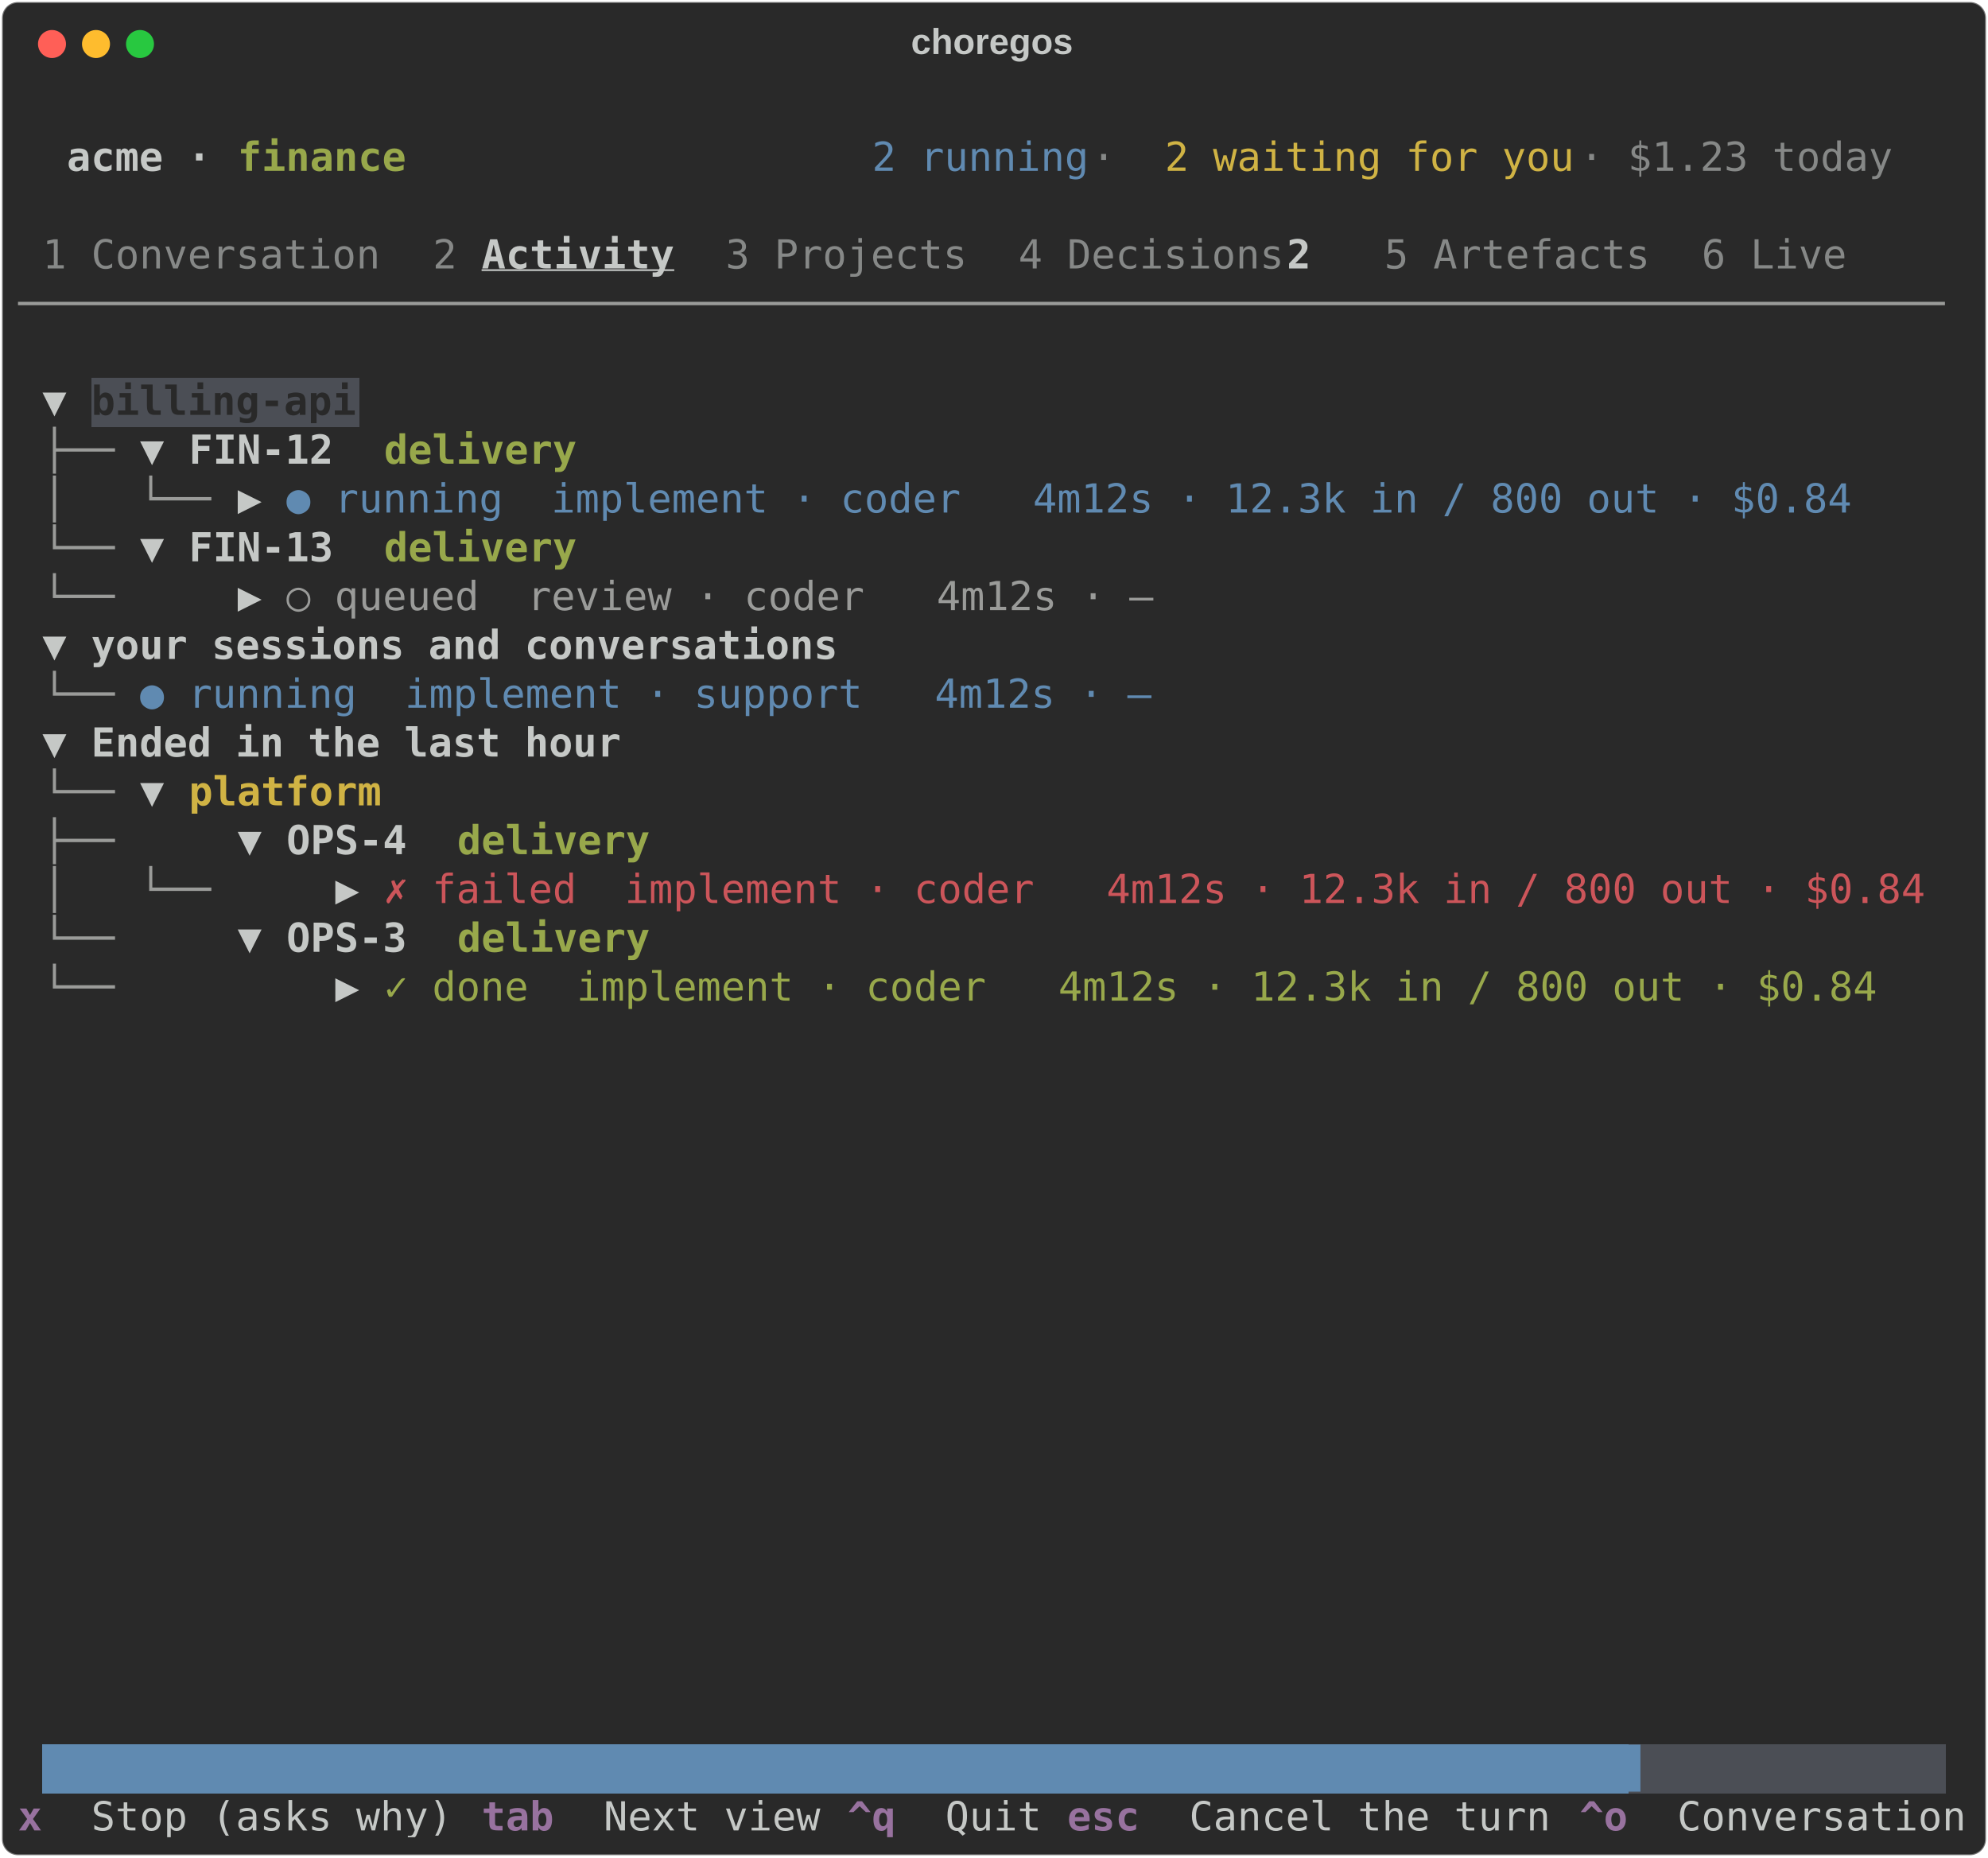
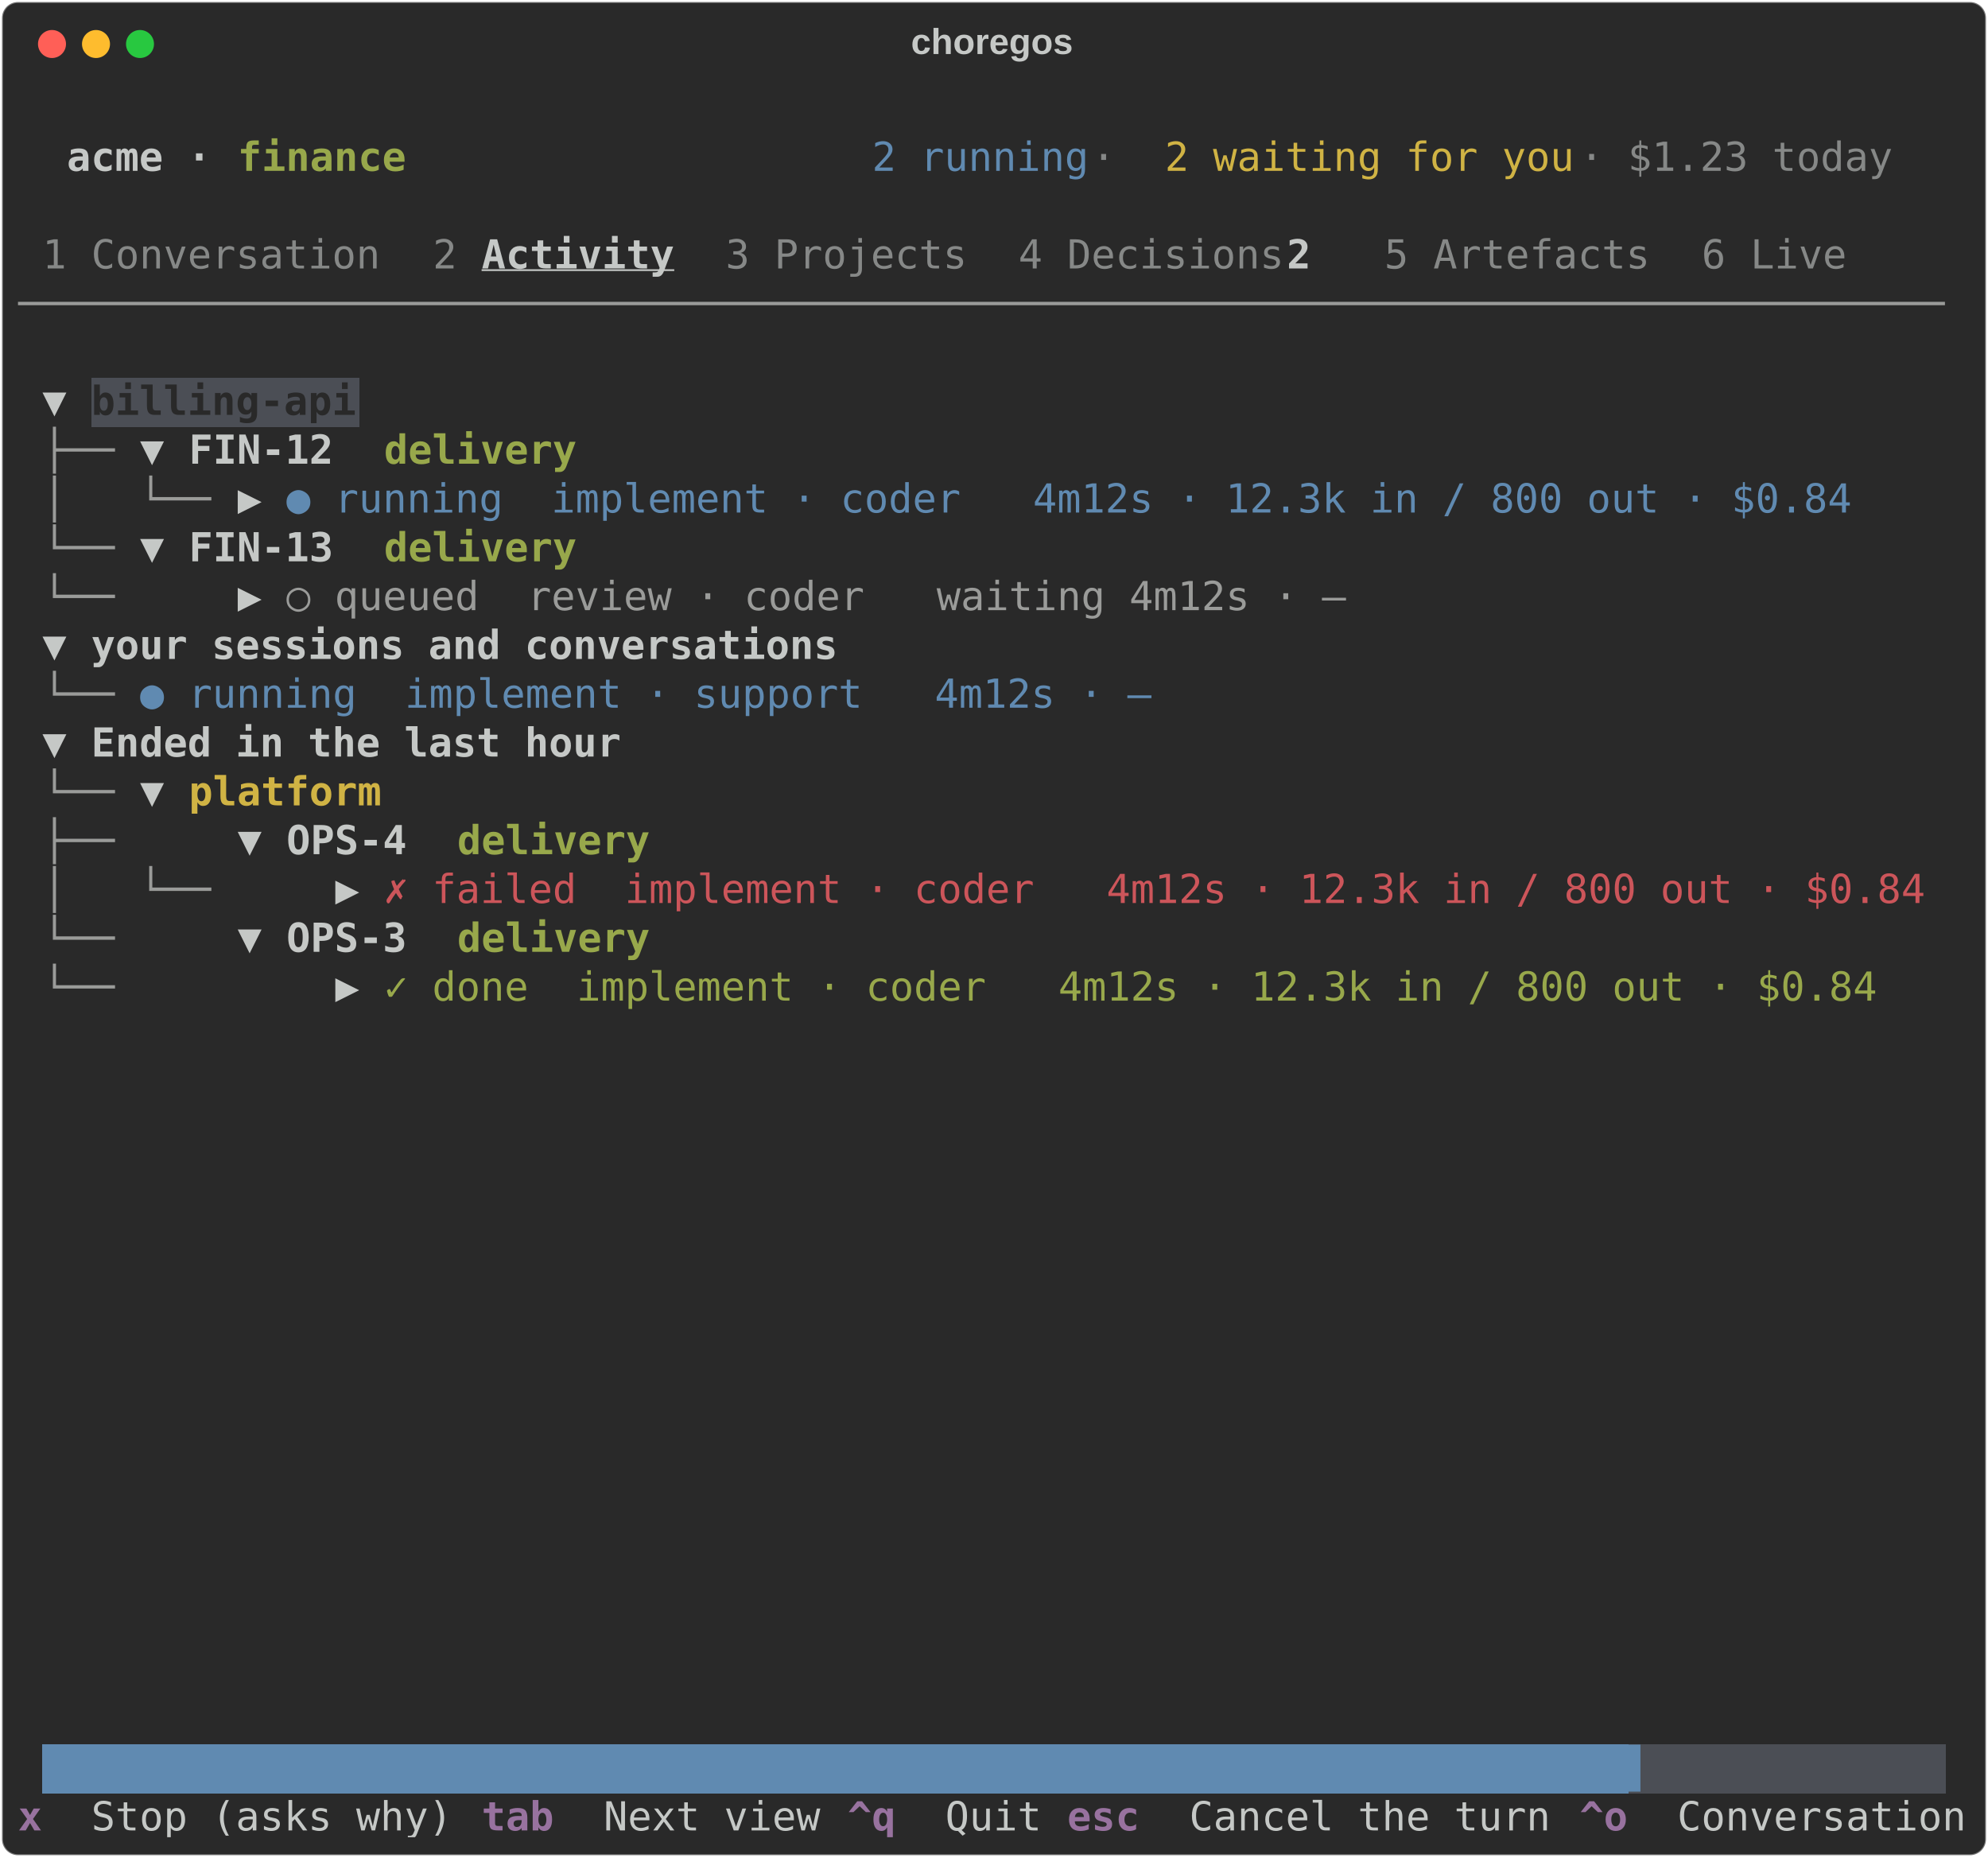
<svg xmlns="http://www.w3.org/2000/svg" class="rich-terminal" viewBox="0 0 994 928.4">
  <style>

    @font-face {
        font-family: "Fira Code";
        src: local("FiraCode-Regular"),
                url("https://cdnjs.cloudflare.com/ajax/libs/firacode/6.2.0/woff2/FiraCode-Regular.woff2") format("woff2"),
                url("https://cdnjs.cloudflare.com/ajax/libs/firacode/6.2.0/woff/FiraCode-Regular.woff") format("woff");
        font-style: normal;
        font-weight: 400;
    }
    @font-face {
        font-family: "Fira Code";
        src: local("FiraCode-Bold"),
                url("https://cdnjs.cloudflare.com/ajax/libs/firacode/6.2.0/woff2/FiraCode-Bold.woff2") format("woff2"),
                url("https://cdnjs.cloudflare.com/ajax/libs/firacode/6.2.0/woff/FiraCode-Bold.woff") format("woff");
        font-style: bold;
        font-weight: 700;
    }

-     .terminal-259018050-matrix {
+     .terminal-2772651861-matrix {
        font-family: Fira Code, monospace;
        font-size: 20px;
        line-height: 24.4px;
        font-variant-east-asian: full-width;
    }

-     .terminal-259018050-title {
+     .terminal-2772651861-title {
        font-size: 18px;
        font-weight: bold;
        font-family: arial;
    }

-     .terminal-259018050-r1 { fill: #c5c8c6 }
- .terminal-259018050-r2 { fill: #c5c8c6;font-weight: bold }
- .terminal-259018050-r3 { fill: #98a84b;font-weight: bold }
- .terminal-259018050-r4 { fill: #608ab1 }
- .terminal-259018050-r5 { fill: #868887 }
- .terminal-259018050-r6 { fill: #d0b344 }
- .terminal-259018050-r7 { fill: #c5c8c6;font-weight: bold;text-decoration: underline; }
- .terminal-259018050-r8 { fill: #9a9b99 }
- .terminal-259018050-r9 { fill: #292929;font-weight: bold }
- .terminal-259018050-r10 { fill: #d0b344;font-weight: bold }
- .terminal-259018050-r11 { fill: #cc555a }
- .terminal-259018050-r12 { fill: #98a84b }
- .terminal-259018050-r13 { fill: #292929 }
- .terminal-259018050-r14 { fill: #98729f;font-weight: bold }
+     .terminal-2772651861-r1 { fill: #c5c8c6 }
+ .terminal-2772651861-r2 { fill: #c5c8c6;font-weight: bold }
+ .terminal-2772651861-r3 { fill: #98a84b;font-weight: bold }
+ .terminal-2772651861-r4 { fill: #608ab1 }
+ .terminal-2772651861-r5 { fill: #868887 }
+ .terminal-2772651861-r6 { fill: #d0b344 }
+ .terminal-2772651861-r7 { fill: #c5c8c6;font-weight: bold;text-decoration: underline; }
+ .terminal-2772651861-r8 { fill: #9a9b99 }
+ .terminal-2772651861-r9 { fill: #292929;font-weight: bold }
+ .terminal-2772651861-r10 { fill: #d0b344;font-weight: bold }
+ .terminal-2772651861-r11 { fill: #cc555a }
+ .terminal-2772651861-r12 { fill: #98a84b }
+ .terminal-2772651861-r13 { fill: #292929 }
+ .terminal-2772651861-r14 { fill: #98729f;font-weight: bold }
    </style>
  <defs>
-     <clipPath id="terminal-259018050-clip-terminal">
+     <clipPath id="terminal-2772651861-clip-terminal">
      <rect x="0" y="0" width="975.0" height="877.4" />
    </clipPath>
-     <clipPath id="terminal-259018050-line-0">
+     <clipPath id="terminal-2772651861-line-0">
      <rect x="0" y="1.5" width="976" height="24.65" />
    </clipPath>
-     <clipPath id="terminal-259018050-line-1">
+     <clipPath id="terminal-2772651861-line-1">
      <rect x="0" y="25.9" width="976" height="24.65" />
    </clipPath>
-     <clipPath id="terminal-259018050-line-2">
+     <clipPath id="terminal-2772651861-line-2">
      <rect x="0" y="50.3" width="976" height="24.65" />
    </clipPath>
-     <clipPath id="terminal-259018050-line-3">
+     <clipPath id="terminal-2772651861-line-3">
      <rect x="0" y="74.7" width="976" height="24.65" />
    </clipPath>
-     <clipPath id="terminal-259018050-line-4">
+     <clipPath id="terminal-2772651861-line-4">
      <rect x="0" y="99.1" width="976" height="24.65" />
    </clipPath>
-     <clipPath id="terminal-259018050-line-5">
+     <clipPath id="terminal-2772651861-line-5">
      <rect x="0" y="123.5" width="976" height="24.65" />
    </clipPath>
-     <clipPath id="terminal-259018050-line-6">
+     <clipPath id="terminal-2772651861-line-6">
      <rect x="0" y="147.9" width="976" height="24.65" />
    </clipPath>
-     <clipPath id="terminal-259018050-line-7">
+     <clipPath id="terminal-2772651861-line-7">
      <rect x="0" y="172.3" width="976" height="24.65" />
    </clipPath>
-     <clipPath id="terminal-259018050-line-8">
+     <clipPath id="terminal-2772651861-line-8">
      <rect x="0" y="196.7" width="976" height="24.65" />
    </clipPath>
-     <clipPath id="terminal-259018050-line-9">
+     <clipPath id="terminal-2772651861-line-9">
      <rect x="0" y="221.1" width="976" height="24.65" />
    </clipPath>
-     <clipPath id="terminal-259018050-line-10">
+     <clipPath id="terminal-2772651861-line-10">
      <rect x="0" y="245.5" width="976" height="24.65" />
    </clipPath>
-     <clipPath id="terminal-259018050-line-11">
+     <clipPath id="terminal-2772651861-line-11">
      <rect x="0" y="269.9" width="976" height="24.65" />
    </clipPath>
-     <clipPath id="terminal-259018050-line-12">
+     <clipPath id="terminal-2772651861-line-12">
      <rect x="0" y="294.3" width="976" height="24.65" />
    </clipPath>
-     <clipPath id="terminal-259018050-line-13">
+     <clipPath id="terminal-2772651861-line-13">
      <rect x="0" y="318.7" width="976" height="24.65" />
    </clipPath>
-     <clipPath id="terminal-259018050-line-14">
+     <clipPath id="terminal-2772651861-line-14">
      <rect x="0" y="343.1" width="976" height="24.65" />
    </clipPath>
-     <clipPath id="terminal-259018050-line-15">
+     <clipPath id="terminal-2772651861-line-15">
      <rect x="0" y="367.5" width="976" height="24.65" />
    </clipPath>
-     <clipPath id="terminal-259018050-line-16">
+     <clipPath id="terminal-2772651861-line-16">
      <rect x="0" y="391.9" width="976" height="24.65" />
    </clipPath>
-     <clipPath id="terminal-259018050-line-17">
+     <clipPath id="terminal-2772651861-line-17">
      <rect x="0" y="416.3" width="976" height="24.65" />
    </clipPath>
-     <clipPath id="terminal-259018050-line-18">
+     <clipPath id="terminal-2772651861-line-18">
      <rect x="0" y="440.7" width="976" height="24.65" />
    </clipPath>
-     <clipPath id="terminal-259018050-line-19">
+     <clipPath id="terminal-2772651861-line-19">
      <rect x="0" y="465.1" width="976" height="24.65" />
    </clipPath>
-     <clipPath id="terminal-259018050-line-20">
+     <clipPath id="terminal-2772651861-line-20">
      <rect x="0" y="489.5" width="976" height="24.65" />
    </clipPath>
-     <clipPath id="terminal-259018050-line-21">
+     <clipPath id="terminal-2772651861-line-21">
      <rect x="0" y="513.9" width="976" height="24.65" />
    </clipPath>
-     <clipPath id="terminal-259018050-line-22">
+     <clipPath id="terminal-2772651861-line-22">
      <rect x="0" y="538.3" width="976" height="24.65" />
    </clipPath>
-     <clipPath id="terminal-259018050-line-23">
+     <clipPath id="terminal-2772651861-line-23">
      <rect x="0" y="562.7" width="976" height="24.65" />
    </clipPath>
-     <clipPath id="terminal-259018050-line-24">
+     <clipPath id="terminal-2772651861-line-24">
      <rect x="0" y="587.1" width="976" height="24.65" />
    </clipPath>
-     <clipPath id="terminal-259018050-line-25">
+     <clipPath id="terminal-2772651861-line-25">
      <rect x="0" y="611.5" width="976" height="24.65" />
    </clipPath>
-     <clipPath id="terminal-259018050-line-26">
+     <clipPath id="terminal-2772651861-line-26">
      <rect x="0" y="635.9" width="976" height="24.65" />
    </clipPath>
-     <clipPath id="terminal-259018050-line-27">
+     <clipPath id="terminal-2772651861-line-27">
      <rect x="0" y="660.3" width="976" height="24.65" />
    </clipPath>
-     <clipPath id="terminal-259018050-line-28">
+     <clipPath id="terminal-2772651861-line-28">
      <rect x="0" y="684.7" width="976" height="24.65" />
    </clipPath>
-     <clipPath id="terminal-259018050-line-29">
+     <clipPath id="terminal-2772651861-line-29">
      <rect x="0" y="709.1" width="976" height="24.65" />
    </clipPath>
-     <clipPath id="terminal-259018050-line-30">
+     <clipPath id="terminal-2772651861-line-30">
      <rect x="0" y="733.5" width="976" height="24.65" />
    </clipPath>
-     <clipPath id="terminal-259018050-line-31">
+     <clipPath id="terminal-2772651861-line-31">
      <rect x="0" y="757.9" width="976" height="24.65" />
    </clipPath>
-     <clipPath id="terminal-259018050-line-32">
+     <clipPath id="terminal-2772651861-line-32">
      <rect x="0" y="782.3" width="976" height="24.65" />
    </clipPath>
-     <clipPath id="terminal-259018050-line-33">
+     <clipPath id="terminal-2772651861-line-33">
      <rect x="0" y="806.7" width="976" height="24.65" />
    </clipPath>
-     <clipPath id="terminal-259018050-line-34">
+     <clipPath id="terminal-2772651861-line-34">
      <rect x="0" y="831.1" width="976" height="24.65" />
    </clipPath>
  </defs>
  <rect fill="#292929" stroke="rgba(255,255,255,0.35)" stroke-width="1" x="1" y="1" width="992" height="926.4" rx="8" />
-   <text class="terminal-259018050-title" fill="#c5c8c6" text-anchor="middle" x="496" y="27">choregos</text>
+   <text class="terminal-2772651861-title" fill="#c5c8c6" text-anchor="middle" x="496" y="27">choregos</text>
  <g transform="translate(26,22)">
    <circle cx="0" cy="0" r="7" fill="#ff5f57" />
    <circle cx="22" cy="0" r="7" fill="#febc2e" />
    <circle cx="44" cy="0" r="7" fill="#28c840" />
  </g>
-   <g transform="translate(9, 41)" clip-path="url(#terminal-259018050-clip-terminal)">
+   <g transform="translate(9, 41)" clip-path="url(#terminal-2772651861-clip-terminal)">
    <rect fill="#4b4e55" x="36.6" y="147.9" width="134.2" height="24.65" shape-rendering="crispEdges" />
    <rect fill="#608ab1" x="12.2" y="831.1" width="793" height="24.65" shape-rendering="crispEdges" />
    <rect fill="#4b4e55" x="805.2" y="831.1" width="12.2" height="24.65" shape-rendering="crispEdges" />
    <rect fill="#4b4e55" x="817.4" y="831.1" width="146.4" height="24.65" shape-rendering="crispEdges" />
-     <g class="terminal-259018050-matrix">
-       <text class="terminal-259018050-r1" x="976" y="20" textLength="12.2" clip-path="url(#terminal-259018050-line-0)">
- </text>
-       <text class="terminal-259018050-r2" x="24.4" y="44.4" textLength="85.4" clip-path="url(#terminal-259018050-line-1)">acme · </text>
-       <text class="terminal-259018050-r3" x="109.8" y="44.4" textLength="85.4" clip-path="url(#terminal-259018050-line-1)">finance</text>
-       <text class="terminal-259018050-r4" x="427" y="44.4" textLength="109.8" clip-path="url(#terminal-259018050-line-1)">2 running</text>
-       <text class="terminal-259018050-r5" x="536.8" y="44.4" textLength="36.6" clip-path="url(#terminal-259018050-line-1)"> · </text>
-       <text class="terminal-259018050-r6" x="573.4" y="44.4" textLength="207.4" clip-path="url(#terminal-259018050-line-1)">2 waiting for you</text>
-       <text class="terminal-259018050-r5" x="780.8" y="44.4" textLength="170.8" clip-path="url(#terminal-259018050-line-1)"> · $1.23 today</text>
-       <text class="terminal-259018050-r1" x="976" y="44.4" textLength="12.2" clip-path="url(#terminal-259018050-line-1)">
- </text>
-       <text class="terminal-259018050-r1" x="976" y="68.8" textLength="12.2" clip-path="url(#terminal-259018050-line-2)">
- </text>
-       <text class="terminal-259018050-r5" x="12.2" y="93.2" textLength="24.4" clip-path="url(#terminal-259018050-line-3)">1 </text>
-       <text class="terminal-259018050-r5" x="36.6" y="93.2" textLength="146.4" clip-path="url(#terminal-259018050-line-3)">Conversation</text>
-       <text class="terminal-259018050-r5" x="207.4" y="93.2" textLength="24.4" clip-path="url(#terminal-259018050-line-3)">2 </text>
-       <text class="terminal-259018050-r7" x="231.8" y="93.2" textLength="97.6" clip-path="url(#terminal-259018050-line-3)">Activity</text>
-       <text class="terminal-259018050-r5" x="353.8" y="93.2" textLength="24.4" clip-path="url(#terminal-259018050-line-3)">3 </text>
-       <text class="terminal-259018050-r5" x="378.2" y="93.2" textLength="97.6" clip-path="url(#terminal-259018050-line-3)">Projects</text>
-       <text class="terminal-259018050-r5" x="500.2" y="93.2" textLength="24.4" clip-path="url(#terminal-259018050-line-3)">4 </text>
-       <text class="terminal-259018050-r5" x="524.6" y="93.2" textLength="109.8" clip-path="url(#terminal-259018050-line-3)">Decisions</text>
-       <text class="terminal-259018050-r2" x="634.4" y="93.2" textLength="24.4" clip-path="url(#terminal-259018050-line-3)"> 2</text>
-       <text class="terminal-259018050-r5" x="683.2" y="93.2" textLength="24.4" clip-path="url(#terminal-259018050-line-3)">5 </text>
-       <text class="terminal-259018050-r5" x="707.6" y="93.2" textLength="109.8" clip-path="url(#terminal-259018050-line-3)">Artefacts</text>
-       <text class="terminal-259018050-r5" x="841.8" y="93.2" textLength="24.4" clip-path="url(#terminal-259018050-line-3)">6 </text>
-       <text class="terminal-259018050-r5" x="866.2" y="93.2" textLength="48.8" clip-path="url(#terminal-259018050-line-3)">Live</text>
-       <text class="terminal-259018050-r1" x="976" y="93.2" textLength="12.2" clip-path="url(#terminal-259018050-line-3)">
- </text>
-       <text class="terminal-259018050-r8" x="0" y="117.6" textLength="976" clip-path="url(#terminal-259018050-line-4)">────────────────────────────────────────────────────────────────────────────────</text>
-       <text class="terminal-259018050-r1" x="976" y="117.6" textLength="12.2" clip-path="url(#terminal-259018050-line-4)">
- </text>
-       <text class="terminal-259018050-r1" x="976" y="142" textLength="12.2" clip-path="url(#terminal-259018050-line-5)">
- </text>
-       <text class="terminal-259018050-r1" x="12.2" y="166.4" textLength="24.4" clip-path="url(#terminal-259018050-line-6)">▼ </text>
-       <text class="terminal-259018050-r9" x="36.6" y="166.4" textLength="134.2" clip-path="url(#terminal-259018050-line-6)">billing-api</text>
-       <text class="terminal-259018050-r1" x="976" y="166.4" textLength="12.2" clip-path="url(#terminal-259018050-line-6)">
- </text>
-       <text class="terminal-259018050-r8" x="12.2" y="190.8" textLength="48.8" clip-path="url(#terminal-259018050-line-7)">├── </text>
-       <text class="terminal-259018050-r1" x="61" y="190.8" textLength="24.4" clip-path="url(#terminal-259018050-line-7)">▼ </text>
-       <text class="terminal-259018050-r2" x="85.4" y="190.8" textLength="97.6" clip-path="url(#terminal-259018050-line-7)">FIN-12  </text>
-       <text class="terminal-259018050-r3" x="183" y="190.8" textLength="97.6" clip-path="url(#terminal-259018050-line-7)">delivery</text>
-       <text class="terminal-259018050-r1" x="976" y="190.8" textLength="12.2" clip-path="url(#terminal-259018050-line-7)">
- </text>
-       <text class="terminal-259018050-r8" x="12.2" y="215.2" textLength="97.6" clip-path="url(#terminal-259018050-line-8)">│   └── </text>
-       <text class="terminal-259018050-r1" x="109.8" y="215.2" textLength="24.4" clip-path="url(#terminal-259018050-line-8)">▶ </text>
-       <text class="terminal-259018050-r4" x="134.2" y="215.2" textLength="793" clip-path="url(#terminal-259018050-line-8)">● running  implement · coder   4m12s · 12.3k in / 800 out · $0.84</text>
-       <text class="terminal-259018050-r1" x="976" y="215.2" textLength="12.2" clip-path="url(#terminal-259018050-line-8)">
- </text>
-       <text class="terminal-259018050-r8" x="12.2" y="239.6" textLength="48.8" clip-path="url(#terminal-259018050-line-9)">└── </text>
-       <text class="terminal-259018050-r1" x="61" y="239.6" textLength="24.4" clip-path="url(#terminal-259018050-line-9)">▼ </text>
-       <text class="terminal-259018050-r2" x="85.4" y="239.6" textLength="97.6" clip-path="url(#terminal-259018050-line-9)">FIN-13  </text>
-       <text class="terminal-259018050-r3" x="183" y="239.6" textLength="97.6" clip-path="url(#terminal-259018050-line-9)">delivery</text>
-       <text class="terminal-259018050-r1" x="976" y="239.6" textLength="12.2" clip-path="url(#terminal-259018050-line-9)">
- </text>
-       <text class="terminal-259018050-r8" x="12.2" y="264" textLength="97.6" clip-path="url(#terminal-259018050-line-10)">    └── </text>
-       <text class="terminal-259018050-r1" x="109.8" y="264" textLength="24.4" clip-path="url(#terminal-259018050-line-10)">▶ </text>
-       <text class="terminal-259018050-r8" x="134.2" y="264" textLength="439.2" clip-path="url(#terminal-259018050-line-10)">○ queued  review · coder   4m12s · —</text>
-       <text class="terminal-259018050-r1" x="976" y="264" textLength="12.2" clip-path="url(#terminal-259018050-line-10)">
- </text>
-       <text class="terminal-259018050-r1" x="12.2" y="288.4" textLength="24.4" clip-path="url(#terminal-259018050-line-11)">▼ </text>
-       <text class="terminal-259018050-r2" x="36.6" y="288.4" textLength="378.2" clip-path="url(#terminal-259018050-line-11)">your sessions and conversations</text>
-       <text class="terminal-259018050-r1" x="976" y="288.4" textLength="12.2" clip-path="url(#terminal-259018050-line-11)">
- </text>
-       <text class="terminal-259018050-r8" x="12.2" y="312.8" textLength="48.8" clip-path="url(#terminal-259018050-line-12)">└── </text>
-       <text class="terminal-259018050-r4" x="61" y="312.8" textLength="512.4" clip-path="url(#terminal-259018050-line-12)">● running  implement · support   4m12s · —</text>
-       <text class="terminal-259018050-r1" x="976" y="312.8" textLength="12.2" clip-path="url(#terminal-259018050-line-12)">
- </text>
-       <text class="terminal-259018050-r1" x="12.2" y="337.2" textLength="24.4" clip-path="url(#terminal-259018050-line-13)">▼ </text>
-       <text class="terminal-259018050-r2" x="36.6" y="337.2" textLength="268.4" clip-path="url(#terminal-259018050-line-13)">Ended in the last hour</text>
-       <text class="terminal-259018050-r1" x="976" y="337.2" textLength="12.2" clip-path="url(#terminal-259018050-line-13)">
- </text>
-       <text class="terminal-259018050-r8" x="12.2" y="361.6" textLength="48.8" clip-path="url(#terminal-259018050-line-14)">└── </text>
-       <text class="terminal-259018050-r1" x="61" y="361.6" textLength="24.4" clip-path="url(#terminal-259018050-line-14)">▼ </text>
-       <text class="terminal-259018050-r10" x="85.4" y="361.6" textLength="97.6" clip-path="url(#terminal-259018050-line-14)">platform</text>
-       <text class="terminal-259018050-r1" x="976" y="361.6" textLength="12.2" clip-path="url(#terminal-259018050-line-14)">
- </text>
-       <text class="terminal-259018050-r8" x="12.2" y="386" textLength="97.6" clip-path="url(#terminal-259018050-line-15)">    ├── </text>
-       <text class="terminal-259018050-r1" x="109.8" y="386" textLength="24.4" clip-path="url(#terminal-259018050-line-15)">▼ </text>
-       <text class="terminal-259018050-r2" x="134.2" y="386" textLength="85.4" clip-path="url(#terminal-259018050-line-15)">OPS-4  </text>
-       <text class="terminal-259018050-r3" x="219.6" y="386" textLength="97.6" clip-path="url(#terminal-259018050-line-15)">delivery</text>
-       <text class="terminal-259018050-r1" x="976" y="386" textLength="12.2" clip-path="url(#terminal-259018050-line-15)">
- </text>
-       <text class="terminal-259018050-r8" x="12.2" y="410.4" textLength="146.4" clip-path="url(#terminal-259018050-line-16)">    │   └── </text>
-       <text class="terminal-259018050-r1" x="158.6" y="410.4" textLength="24.4" clip-path="url(#terminal-259018050-line-16)">▶ </text>
-       <text class="terminal-259018050-r11" x="183" y="410.4" textLength="780.8" clip-path="url(#terminal-259018050-line-16)">✗ failed  implement · coder   4m12s · 12.3k in / 800 out · $0.84</text>
-       <text class="terminal-259018050-r1" x="976" y="410.4" textLength="12.2" clip-path="url(#terminal-259018050-line-16)">
- </text>
-       <text class="terminal-259018050-r8" x="12.2" y="434.8" textLength="97.6" clip-path="url(#terminal-259018050-line-17)">    └── </text>
-       <text class="terminal-259018050-r1" x="109.8" y="434.8" textLength="24.4" clip-path="url(#terminal-259018050-line-17)">▼ </text>
-       <text class="terminal-259018050-r2" x="134.2" y="434.8" textLength="85.4" clip-path="url(#terminal-259018050-line-17)">OPS-3  </text>
-       <text class="terminal-259018050-r3" x="219.6" y="434.8" textLength="97.6" clip-path="url(#terminal-259018050-line-17)">delivery</text>
-       <text class="terminal-259018050-r1" x="976" y="434.8" textLength="12.2" clip-path="url(#terminal-259018050-line-17)">
- </text>
-       <text class="terminal-259018050-r8" x="12.2" y="459.2" textLength="146.4" clip-path="url(#terminal-259018050-line-18)">        └── </text>
-       <text class="terminal-259018050-r1" x="158.6" y="459.2" textLength="24.4" clip-path="url(#terminal-259018050-line-18)">▶ </text>
-       <text class="terminal-259018050-r12" x="183" y="459.2" textLength="756.4" clip-path="url(#terminal-259018050-line-18)">✓ done  implement · coder   4m12s · 12.3k in / 800 out · $0.84</text>
-       <text class="terminal-259018050-r1" x="976" y="459.2" textLength="12.2" clip-path="url(#terminal-259018050-line-18)">
- </text>
-       <text class="terminal-259018050-r1" x="976" y="483.6" textLength="12.2" clip-path="url(#terminal-259018050-line-19)">
- </text>
-       <text class="terminal-259018050-r1" x="976" y="508" textLength="12.2" clip-path="url(#terminal-259018050-line-20)">
- </text>
-       <text class="terminal-259018050-r1" x="976" y="532.4" textLength="12.2" clip-path="url(#terminal-259018050-line-21)">
- </text>
-       <text class="terminal-259018050-r1" x="976" y="556.8" textLength="12.2" clip-path="url(#terminal-259018050-line-22)">
- </text>
-       <text class="terminal-259018050-r1" x="976" y="581.2" textLength="12.2" clip-path="url(#terminal-259018050-line-23)">
- </text>
-       <text class="terminal-259018050-r1" x="976" y="605.6" textLength="12.2" clip-path="url(#terminal-259018050-line-24)">
- </text>
-       <text class="terminal-259018050-r1" x="976" y="630" textLength="12.2" clip-path="url(#terminal-259018050-line-25)">
- </text>
-       <text class="terminal-259018050-r1" x="976" y="654.4" textLength="12.2" clip-path="url(#terminal-259018050-line-26)">
- </text>
-       <text class="terminal-259018050-r1" x="976" y="678.8" textLength="12.2" clip-path="url(#terminal-259018050-line-27)">
- </text>
-       <text class="terminal-259018050-r1" x="976" y="703.2" textLength="12.2" clip-path="url(#terminal-259018050-line-28)">
- </text>
-       <text class="terminal-259018050-r1" x="976" y="727.6" textLength="12.2" clip-path="url(#terminal-259018050-line-29)">
- </text>
-       <text class="terminal-259018050-r1" x="976" y="752" textLength="12.2" clip-path="url(#terminal-259018050-line-30)">
- </text>
-       <text class="terminal-259018050-r1" x="976" y="776.4" textLength="12.2" clip-path="url(#terminal-259018050-line-31)">
- </text>
-       <text class="terminal-259018050-r1" x="976" y="800.8" textLength="12.2" clip-path="url(#terminal-259018050-line-32)">
- </text>
-       <text class="terminal-259018050-r1" x="976" y="825.2" textLength="12.2" clip-path="url(#terminal-259018050-line-33)">
- </text>
-       <text class="terminal-259018050-r4" x="805.2" y="849.6" textLength="12.2" clip-path="url(#terminal-259018050-line-34)">▌</text>
-       <text class="terminal-259018050-r1" x="976" y="849.6" textLength="12.2" clip-path="url(#terminal-259018050-line-34)">
- </text>
-       <text class="terminal-259018050-r14" x="0" y="874" textLength="36.6" clip-path="url(#terminal-259018050-line-35)"> x </text>
-       <text class="terminal-259018050-r1" x="36.6" y="874" textLength="195.2" clip-path="url(#terminal-259018050-line-35)">Stop (asks why) </text>
-       <text class="terminal-259018050-r14" x="231.8" y="874" textLength="61" clip-path="url(#terminal-259018050-line-35)"> tab </text>
-       <text class="terminal-259018050-r1" x="292.8" y="874" textLength="122" clip-path="url(#terminal-259018050-line-35)">Next view </text>
-       <text class="terminal-259018050-r14" x="414.8" y="874" textLength="48.8" clip-path="url(#terminal-259018050-line-35)"> ^q </text>
-       <text class="terminal-259018050-r1" x="463.6" y="874" textLength="61" clip-path="url(#terminal-259018050-line-35)">Quit </text>
-       <text class="terminal-259018050-r14" x="524.6" y="874" textLength="61" clip-path="url(#terminal-259018050-line-35)"> esc </text>
-       <text class="terminal-259018050-r1" x="585.6" y="874" textLength="195.2" clip-path="url(#terminal-259018050-line-35)">Cancel the turn </text>
-       <text class="terminal-259018050-r14" x="780.8" y="874" textLength="48.8" clip-path="url(#terminal-259018050-line-35)"> ^o </text>
-       <text class="terminal-259018050-r1" x="829.6" y="874" textLength="146.4" clip-path="url(#terminal-259018050-line-35)">Conversation</text>
+     <g class="terminal-2772651861-matrix">
+       <text class="terminal-2772651861-r1" x="976" y="20" textLength="12.2" clip-path="url(#terminal-2772651861-line-0)">
+ </text>
+       <text class="terminal-2772651861-r2" x="24.4" y="44.4" textLength="85.4" clip-path="url(#terminal-2772651861-line-1)">acme · </text>
+       <text class="terminal-2772651861-r3" x="109.8" y="44.4" textLength="85.4" clip-path="url(#terminal-2772651861-line-1)">finance</text>
+       <text class="terminal-2772651861-r4" x="427" y="44.4" textLength="109.8" clip-path="url(#terminal-2772651861-line-1)">2 running</text>
+       <text class="terminal-2772651861-r5" x="536.8" y="44.4" textLength="36.6" clip-path="url(#terminal-2772651861-line-1)"> · </text>
+       <text class="terminal-2772651861-r6" x="573.4" y="44.4" textLength="207.4" clip-path="url(#terminal-2772651861-line-1)">2 waiting for you</text>
+       <text class="terminal-2772651861-r5" x="780.8" y="44.4" textLength="170.8" clip-path="url(#terminal-2772651861-line-1)"> · $1.23 today</text>
+       <text class="terminal-2772651861-r1" x="976" y="44.4" textLength="12.2" clip-path="url(#terminal-2772651861-line-1)">
+ </text>
+       <text class="terminal-2772651861-r1" x="976" y="68.8" textLength="12.2" clip-path="url(#terminal-2772651861-line-2)">
+ </text>
+       <text class="terminal-2772651861-r5" x="12.2" y="93.2" textLength="24.4" clip-path="url(#terminal-2772651861-line-3)">1 </text>
+       <text class="terminal-2772651861-r5" x="36.6" y="93.2" textLength="146.4" clip-path="url(#terminal-2772651861-line-3)">Conversation</text>
+       <text class="terminal-2772651861-r5" x="207.4" y="93.2" textLength="24.4" clip-path="url(#terminal-2772651861-line-3)">2 </text>
+       <text class="terminal-2772651861-r7" x="231.8" y="93.2" textLength="97.6" clip-path="url(#terminal-2772651861-line-3)">Activity</text>
+       <text class="terminal-2772651861-r5" x="353.8" y="93.2" textLength="24.4" clip-path="url(#terminal-2772651861-line-3)">3 </text>
+       <text class="terminal-2772651861-r5" x="378.2" y="93.2" textLength="97.6" clip-path="url(#terminal-2772651861-line-3)">Projects</text>
+       <text class="terminal-2772651861-r5" x="500.2" y="93.2" textLength="24.4" clip-path="url(#terminal-2772651861-line-3)">4 </text>
+       <text class="terminal-2772651861-r5" x="524.6" y="93.2" textLength="109.8" clip-path="url(#terminal-2772651861-line-3)">Decisions</text>
+       <text class="terminal-2772651861-r2" x="634.4" y="93.2" textLength="24.4" clip-path="url(#terminal-2772651861-line-3)"> 2</text>
+       <text class="terminal-2772651861-r5" x="683.2" y="93.2" textLength="24.4" clip-path="url(#terminal-2772651861-line-3)">5 </text>
+       <text class="terminal-2772651861-r5" x="707.6" y="93.2" textLength="109.8" clip-path="url(#terminal-2772651861-line-3)">Artefacts</text>
+       <text class="terminal-2772651861-r5" x="841.8" y="93.2" textLength="24.4" clip-path="url(#terminal-2772651861-line-3)">6 </text>
+       <text class="terminal-2772651861-r5" x="866.2" y="93.2" textLength="48.8" clip-path="url(#terminal-2772651861-line-3)">Live</text>
+       <text class="terminal-2772651861-r1" x="976" y="93.2" textLength="12.2" clip-path="url(#terminal-2772651861-line-3)">
+ </text>
+       <text class="terminal-2772651861-r8" x="0" y="117.6" textLength="976" clip-path="url(#terminal-2772651861-line-4)">────────────────────────────────────────────────────────────────────────────────</text>
+       <text class="terminal-2772651861-r1" x="976" y="117.6" textLength="12.2" clip-path="url(#terminal-2772651861-line-4)">
+ </text>
+       <text class="terminal-2772651861-r1" x="976" y="142" textLength="12.2" clip-path="url(#terminal-2772651861-line-5)">
+ </text>
+       <text class="terminal-2772651861-r1" x="12.2" y="166.4" textLength="24.4" clip-path="url(#terminal-2772651861-line-6)">▼ </text>
+       <text class="terminal-2772651861-r9" x="36.6" y="166.4" textLength="134.2" clip-path="url(#terminal-2772651861-line-6)">billing-api</text>
+       <text class="terminal-2772651861-r1" x="976" y="166.4" textLength="12.2" clip-path="url(#terminal-2772651861-line-6)">
+ </text>
+       <text class="terminal-2772651861-r8" x="12.2" y="190.8" textLength="48.8" clip-path="url(#terminal-2772651861-line-7)">├── </text>
+       <text class="terminal-2772651861-r1" x="61" y="190.8" textLength="24.4" clip-path="url(#terminal-2772651861-line-7)">▼ </text>
+       <text class="terminal-2772651861-r2" x="85.4" y="190.8" textLength="97.6" clip-path="url(#terminal-2772651861-line-7)">FIN-12  </text>
+       <text class="terminal-2772651861-r3" x="183" y="190.8" textLength="97.6" clip-path="url(#terminal-2772651861-line-7)">delivery</text>
+       <text class="terminal-2772651861-r1" x="976" y="190.8" textLength="12.2" clip-path="url(#terminal-2772651861-line-7)">
+ </text>
+       <text class="terminal-2772651861-r8" x="12.2" y="215.2" textLength="97.6" clip-path="url(#terminal-2772651861-line-8)">│   └── </text>
+       <text class="terminal-2772651861-r1" x="109.8" y="215.2" textLength="24.4" clip-path="url(#terminal-2772651861-line-8)">▶ </text>
+       <text class="terminal-2772651861-r4" x="134.2" y="215.2" textLength="793" clip-path="url(#terminal-2772651861-line-8)">● running  implement · coder   4m12s · 12.3k in / 800 out · $0.84</text>
+       <text class="terminal-2772651861-r1" x="976" y="215.2" textLength="12.2" clip-path="url(#terminal-2772651861-line-8)">
+ </text>
+       <text class="terminal-2772651861-r8" x="12.2" y="239.6" textLength="48.8" clip-path="url(#terminal-2772651861-line-9)">└── </text>
+       <text class="terminal-2772651861-r1" x="61" y="239.6" textLength="24.4" clip-path="url(#terminal-2772651861-line-9)">▼ </text>
+       <text class="terminal-2772651861-r2" x="85.4" y="239.6" textLength="97.6" clip-path="url(#terminal-2772651861-line-9)">FIN-13  </text>
+       <text class="terminal-2772651861-r3" x="183" y="239.6" textLength="97.6" clip-path="url(#terminal-2772651861-line-9)">delivery</text>
+       <text class="terminal-2772651861-r1" x="976" y="239.6" textLength="12.2" clip-path="url(#terminal-2772651861-line-9)">
+ </text>
+       <text class="terminal-2772651861-r8" x="12.2" y="264" textLength="97.6" clip-path="url(#terminal-2772651861-line-10)">    └── </text>
+       <text class="terminal-2772651861-r1" x="109.8" y="264" textLength="24.4" clip-path="url(#terminal-2772651861-line-10)">▶ </text>
+       <text class="terminal-2772651861-r8" x="134.2" y="264" textLength="536.8" clip-path="url(#terminal-2772651861-line-10)">○ queued  review · coder   waiting 4m12s · —</text>
+       <text class="terminal-2772651861-r1" x="976" y="264" textLength="12.2" clip-path="url(#terminal-2772651861-line-10)">
+ </text>
+       <text class="terminal-2772651861-r1" x="12.2" y="288.4" textLength="24.4" clip-path="url(#terminal-2772651861-line-11)">▼ </text>
+       <text class="terminal-2772651861-r2" x="36.6" y="288.4" textLength="378.2" clip-path="url(#terminal-2772651861-line-11)">your sessions and conversations</text>
+       <text class="terminal-2772651861-r1" x="976" y="288.4" textLength="12.2" clip-path="url(#terminal-2772651861-line-11)">
+ </text>
+       <text class="terminal-2772651861-r8" x="12.2" y="312.8" textLength="48.8" clip-path="url(#terminal-2772651861-line-12)">└── </text>
+       <text class="terminal-2772651861-r4" x="61" y="312.8" textLength="512.4" clip-path="url(#terminal-2772651861-line-12)">● running  implement · support   4m12s · —</text>
+       <text class="terminal-2772651861-r1" x="976" y="312.8" textLength="12.2" clip-path="url(#terminal-2772651861-line-12)">
+ </text>
+       <text class="terminal-2772651861-r1" x="12.2" y="337.2" textLength="24.4" clip-path="url(#terminal-2772651861-line-13)">▼ </text>
+       <text class="terminal-2772651861-r2" x="36.6" y="337.2" textLength="268.4" clip-path="url(#terminal-2772651861-line-13)">Ended in the last hour</text>
+       <text class="terminal-2772651861-r1" x="976" y="337.2" textLength="12.2" clip-path="url(#terminal-2772651861-line-13)">
+ </text>
+       <text class="terminal-2772651861-r8" x="12.2" y="361.6" textLength="48.8" clip-path="url(#terminal-2772651861-line-14)">└── </text>
+       <text class="terminal-2772651861-r1" x="61" y="361.6" textLength="24.4" clip-path="url(#terminal-2772651861-line-14)">▼ </text>
+       <text class="terminal-2772651861-r10" x="85.4" y="361.6" textLength="97.6" clip-path="url(#terminal-2772651861-line-14)">platform</text>
+       <text class="terminal-2772651861-r1" x="976" y="361.6" textLength="12.2" clip-path="url(#terminal-2772651861-line-14)">
+ </text>
+       <text class="terminal-2772651861-r8" x="12.2" y="386" textLength="97.6" clip-path="url(#terminal-2772651861-line-15)">    ├── </text>
+       <text class="terminal-2772651861-r1" x="109.8" y="386" textLength="24.4" clip-path="url(#terminal-2772651861-line-15)">▼ </text>
+       <text class="terminal-2772651861-r2" x="134.2" y="386" textLength="85.4" clip-path="url(#terminal-2772651861-line-15)">OPS-4  </text>
+       <text class="terminal-2772651861-r3" x="219.6" y="386" textLength="97.6" clip-path="url(#terminal-2772651861-line-15)">delivery</text>
+       <text class="terminal-2772651861-r1" x="976" y="386" textLength="12.2" clip-path="url(#terminal-2772651861-line-15)">
+ </text>
+       <text class="terminal-2772651861-r8" x="12.2" y="410.4" textLength="146.4" clip-path="url(#terminal-2772651861-line-16)">    │   └── </text>
+       <text class="terminal-2772651861-r1" x="158.6" y="410.4" textLength="24.4" clip-path="url(#terminal-2772651861-line-16)">▶ </text>
+       <text class="terminal-2772651861-r11" x="183" y="410.4" textLength="780.8" clip-path="url(#terminal-2772651861-line-16)">✗ failed  implement · coder   4m12s · 12.3k in / 800 out · $0.84</text>
+       <text class="terminal-2772651861-r1" x="976" y="410.4" textLength="12.2" clip-path="url(#terminal-2772651861-line-16)">
+ </text>
+       <text class="terminal-2772651861-r8" x="12.2" y="434.8" textLength="97.6" clip-path="url(#terminal-2772651861-line-17)">    └── </text>
+       <text class="terminal-2772651861-r1" x="109.8" y="434.8" textLength="24.4" clip-path="url(#terminal-2772651861-line-17)">▼ </text>
+       <text class="terminal-2772651861-r2" x="134.2" y="434.8" textLength="85.4" clip-path="url(#terminal-2772651861-line-17)">OPS-3  </text>
+       <text class="terminal-2772651861-r3" x="219.6" y="434.8" textLength="97.6" clip-path="url(#terminal-2772651861-line-17)">delivery</text>
+       <text class="terminal-2772651861-r1" x="976" y="434.8" textLength="12.2" clip-path="url(#terminal-2772651861-line-17)">
+ </text>
+       <text class="terminal-2772651861-r8" x="12.2" y="459.2" textLength="146.4" clip-path="url(#terminal-2772651861-line-18)">        └── </text>
+       <text class="terminal-2772651861-r1" x="158.6" y="459.2" textLength="24.4" clip-path="url(#terminal-2772651861-line-18)">▶ </text>
+       <text class="terminal-2772651861-r12" x="183" y="459.2" textLength="756.4" clip-path="url(#terminal-2772651861-line-18)">✓ done  implement · coder   4m12s · 12.3k in / 800 out · $0.84</text>
+       <text class="terminal-2772651861-r1" x="976" y="459.2" textLength="12.2" clip-path="url(#terminal-2772651861-line-18)">
+ </text>
+       <text class="terminal-2772651861-r1" x="976" y="483.6" textLength="12.2" clip-path="url(#terminal-2772651861-line-19)">
+ </text>
+       <text class="terminal-2772651861-r1" x="976" y="508" textLength="12.2" clip-path="url(#terminal-2772651861-line-20)">
+ </text>
+       <text class="terminal-2772651861-r1" x="976" y="532.4" textLength="12.2" clip-path="url(#terminal-2772651861-line-21)">
+ </text>
+       <text class="terminal-2772651861-r1" x="976" y="556.8" textLength="12.2" clip-path="url(#terminal-2772651861-line-22)">
+ </text>
+       <text class="terminal-2772651861-r1" x="976" y="581.2" textLength="12.2" clip-path="url(#terminal-2772651861-line-23)">
+ </text>
+       <text class="terminal-2772651861-r1" x="976" y="605.6" textLength="12.2" clip-path="url(#terminal-2772651861-line-24)">
+ </text>
+       <text class="terminal-2772651861-r1" x="976" y="630" textLength="12.2" clip-path="url(#terminal-2772651861-line-25)">
+ </text>
+       <text class="terminal-2772651861-r1" x="976" y="654.4" textLength="12.2" clip-path="url(#terminal-2772651861-line-26)">
+ </text>
+       <text class="terminal-2772651861-r1" x="976" y="678.8" textLength="12.2" clip-path="url(#terminal-2772651861-line-27)">
+ </text>
+       <text class="terminal-2772651861-r1" x="976" y="703.2" textLength="12.2" clip-path="url(#terminal-2772651861-line-28)">
+ </text>
+       <text class="terminal-2772651861-r1" x="976" y="727.6" textLength="12.2" clip-path="url(#terminal-2772651861-line-29)">
+ </text>
+       <text class="terminal-2772651861-r1" x="976" y="752" textLength="12.2" clip-path="url(#terminal-2772651861-line-30)">
+ </text>
+       <text class="terminal-2772651861-r1" x="976" y="776.4" textLength="12.2" clip-path="url(#terminal-2772651861-line-31)">
+ </text>
+       <text class="terminal-2772651861-r1" x="976" y="800.8" textLength="12.2" clip-path="url(#terminal-2772651861-line-32)">
+ </text>
+       <text class="terminal-2772651861-r1" x="976" y="825.2" textLength="12.2" clip-path="url(#terminal-2772651861-line-33)">
+ </text>
+       <text class="terminal-2772651861-r4" x="805.2" y="849.6" textLength="12.2" clip-path="url(#terminal-2772651861-line-34)">▌</text>
+       <text class="terminal-2772651861-r1" x="976" y="849.6" textLength="12.2" clip-path="url(#terminal-2772651861-line-34)">
+ </text>
+       <text class="terminal-2772651861-r14" x="0" y="874" textLength="36.6" clip-path="url(#terminal-2772651861-line-35)"> x </text>
+       <text class="terminal-2772651861-r1" x="36.6" y="874" textLength="195.2" clip-path="url(#terminal-2772651861-line-35)">Stop (asks why) </text>
+       <text class="terminal-2772651861-r14" x="231.8" y="874" textLength="61" clip-path="url(#terminal-2772651861-line-35)"> tab </text>
+       <text class="terminal-2772651861-r1" x="292.8" y="874" textLength="122" clip-path="url(#terminal-2772651861-line-35)">Next view </text>
+       <text class="terminal-2772651861-r14" x="414.8" y="874" textLength="48.8" clip-path="url(#terminal-2772651861-line-35)"> ^q </text>
+       <text class="terminal-2772651861-r1" x="463.6" y="874" textLength="61" clip-path="url(#terminal-2772651861-line-35)">Quit </text>
+       <text class="terminal-2772651861-r14" x="524.6" y="874" textLength="61" clip-path="url(#terminal-2772651861-line-35)"> esc </text>
+       <text class="terminal-2772651861-r1" x="585.6" y="874" textLength="195.2" clip-path="url(#terminal-2772651861-line-35)">Cancel the turn </text>
+       <text class="terminal-2772651861-r14" x="780.8" y="874" textLength="48.8" clip-path="url(#terminal-2772651861-line-35)"> ^o </text>
+       <text class="terminal-2772651861-r1" x="829.6" y="874" textLength="146.4" clip-path="url(#terminal-2772651861-line-35)">Conversation</text>
    </g>
  </g>
</svg>
